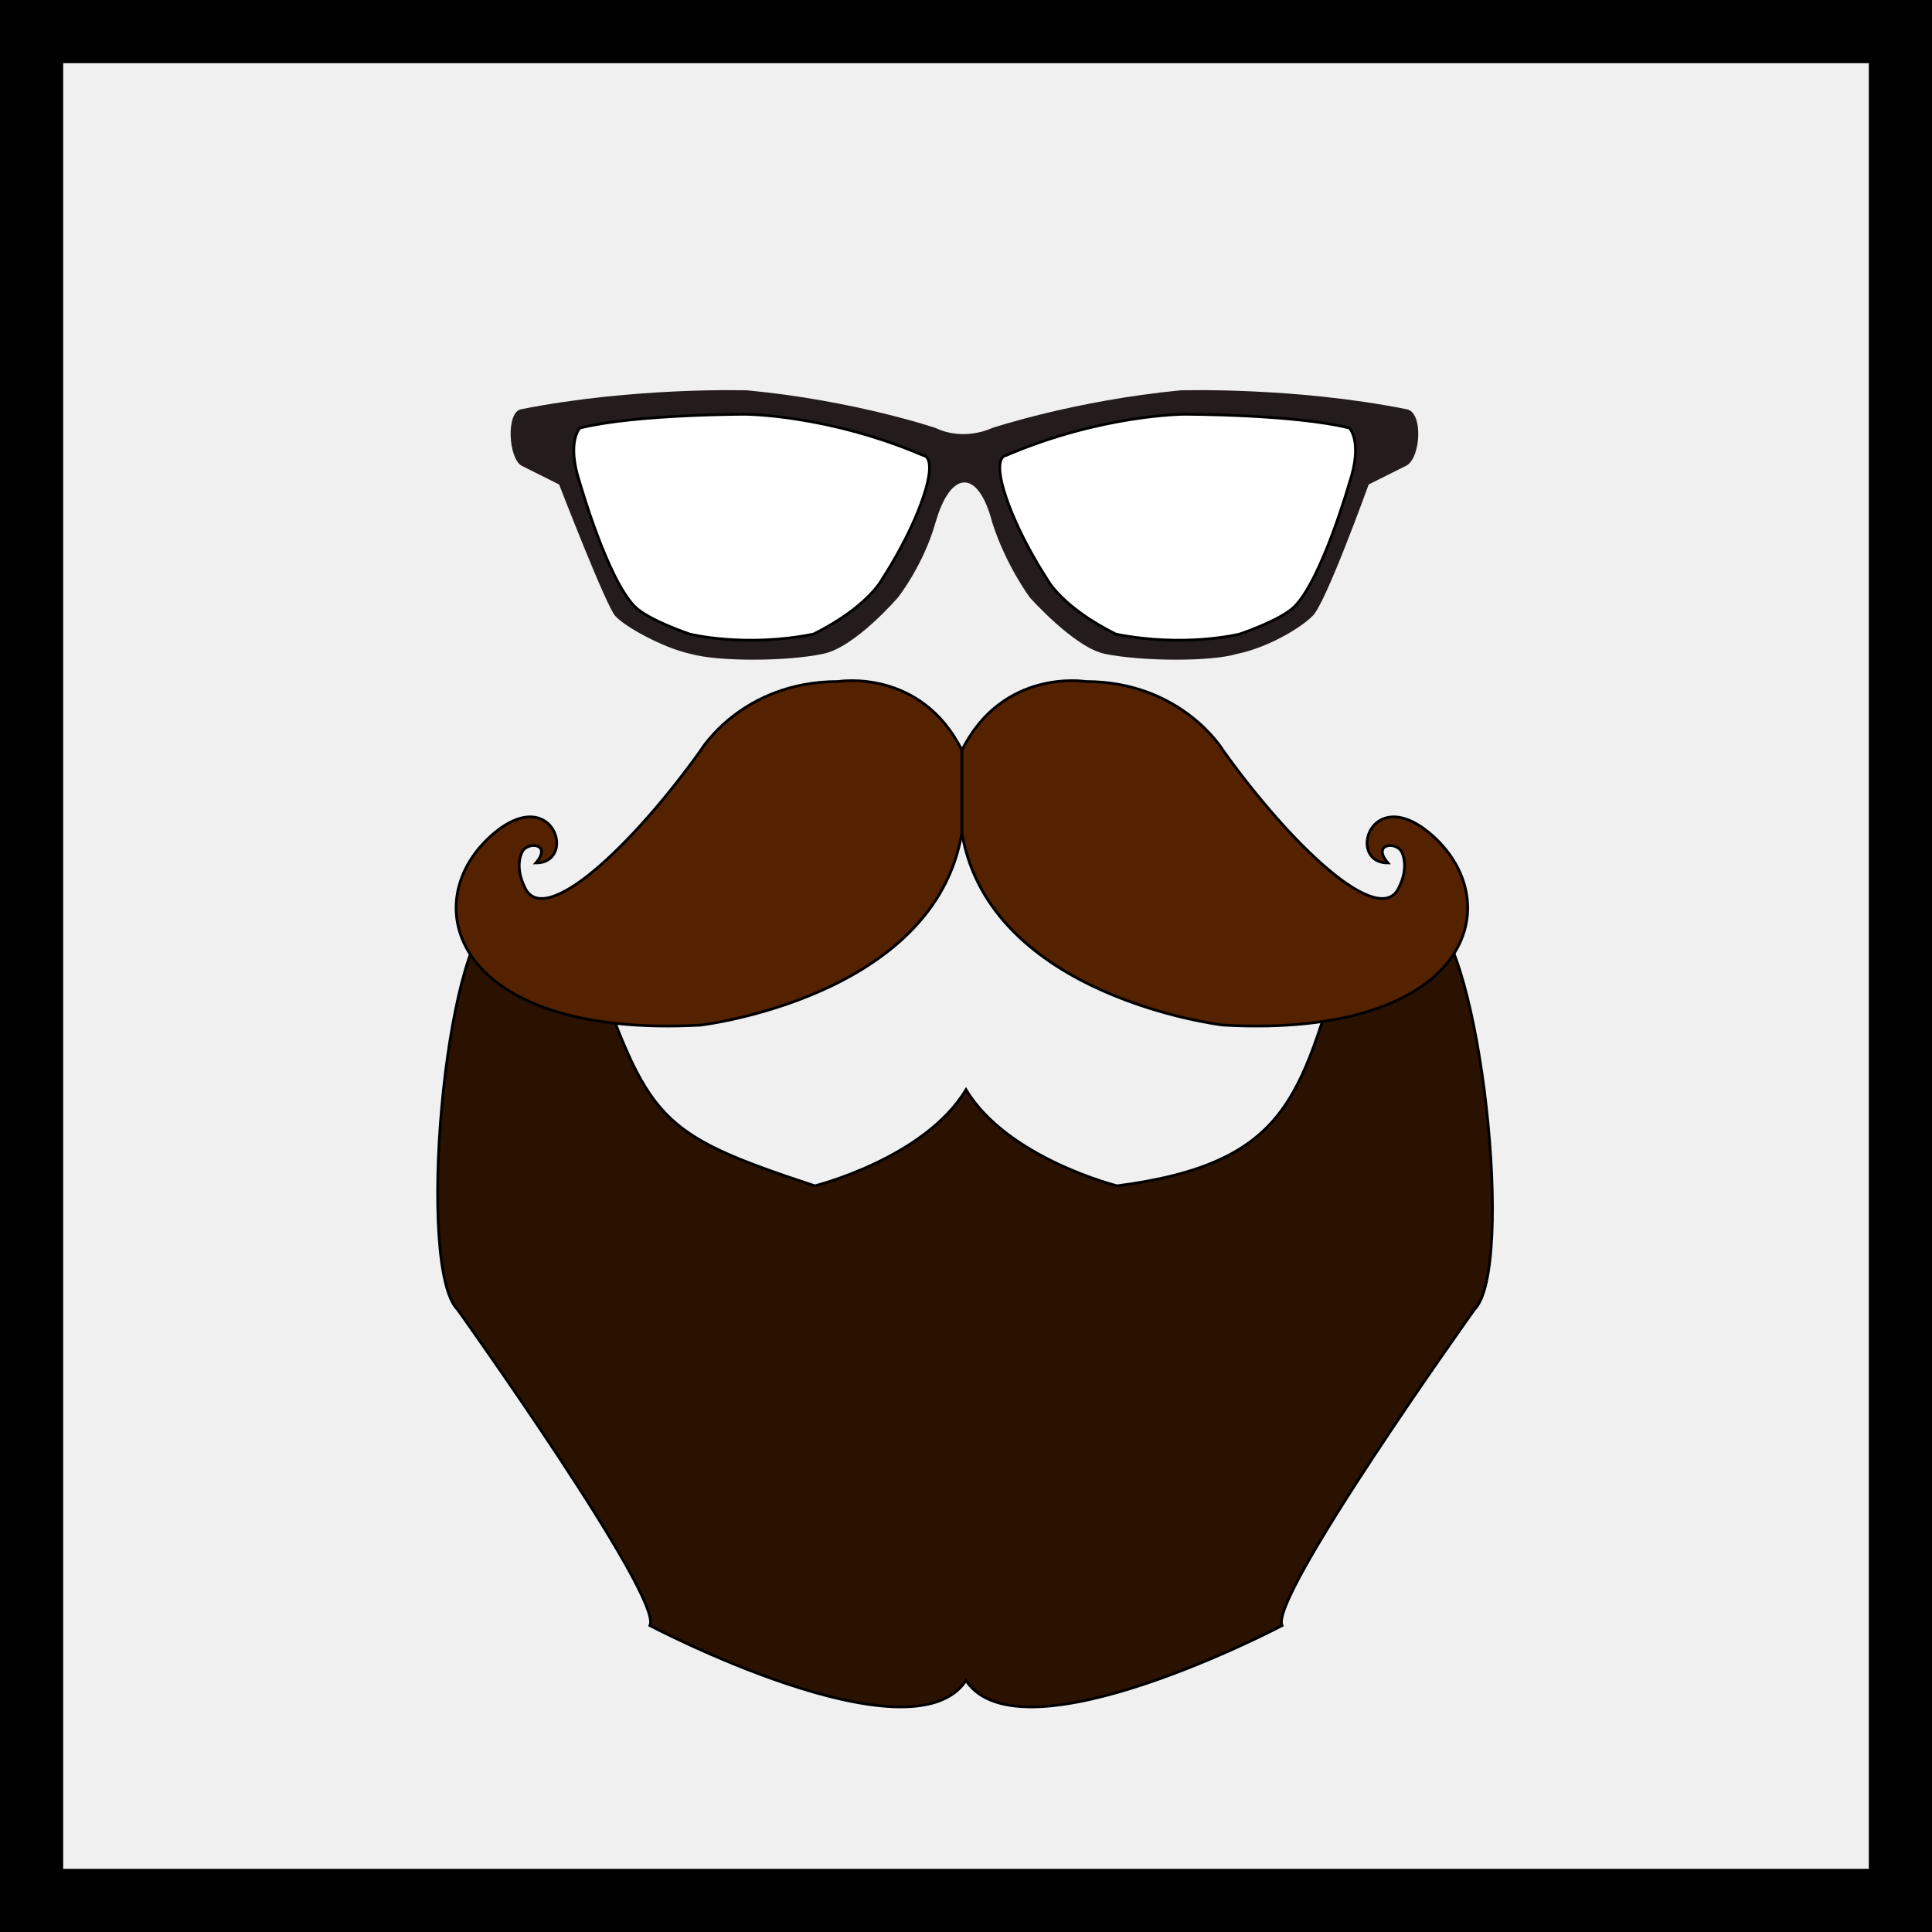
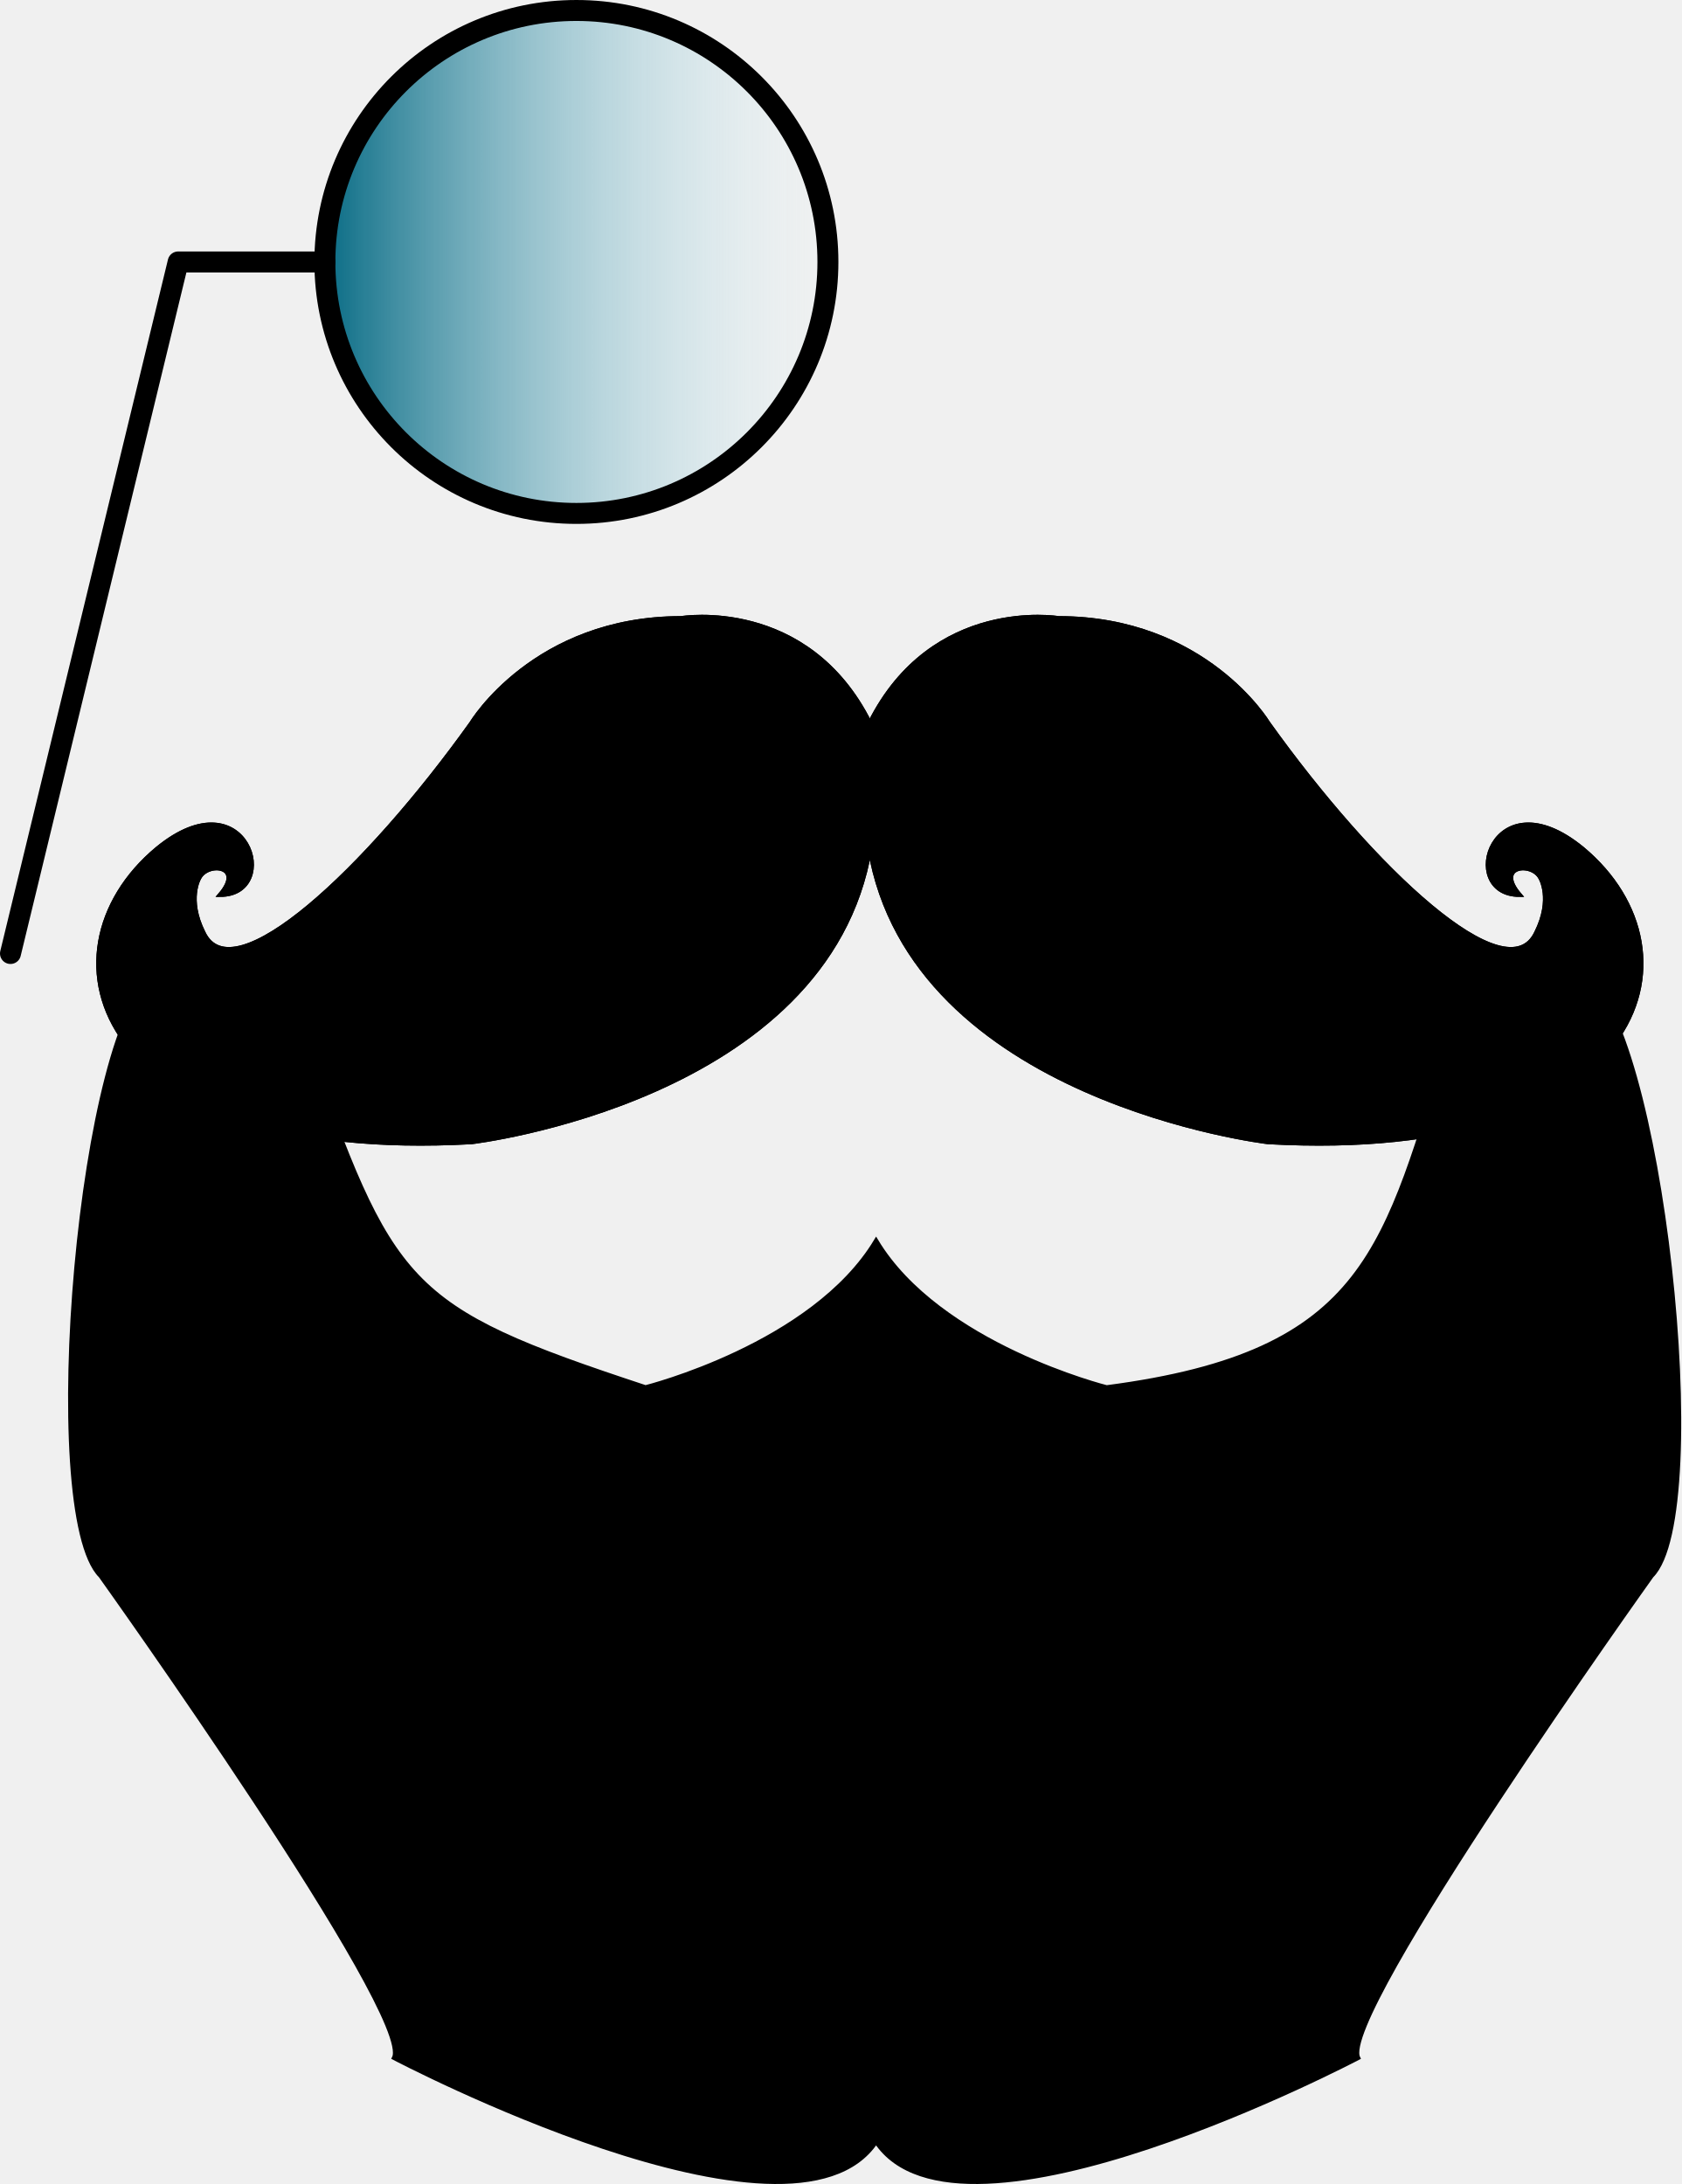
- <svg xmlns="http://www.w3.org/2000/svg" xmlns:xlink="http://www.w3.org/1999/xlink" width="702.986" height="702.986" id="svg2" version="1.1">
+ <svg xmlns="http://www.w3.org/2000/svg" xmlns:xlink="http://www.w3.org/1999/xlink" width="401.053" height="521.093" id="svg2" version="1.1">
  <defs id="defs4">
+     <linearGradient id="linearGradient3839">
+       <stop style="stop-color:#006680;stop-opacity:1;" offset="0" id="stop3841" />
+       <stop style="stop-color:#d5f6ff;stop-opacity:0;" offset="1" id="stop3843" />
+     </linearGradient>
    <color-profile name="Agfa-:-Swop-Standard" xlink:href="C:\Windows\system32\spool\drivers\color\RSWOP.icm" id="color-profile4264" />
    <linearGradient id="linearGradient4042">
      <stop style="stop-color:#00ffff;stop-opacity:1;" offset="0" id="stop4044" />
      <stop style="stop-color:#0000ff;stop-opacity:0;" offset="1" id="stop4046" />
    </linearGradient>
    <linearGradient id="linearGradient4034">
      <stop style="stop-color:#00ffff;stop-opacity:1;" offset="0" id="stop4036" />
      <stop style="stop-color:#0000ff;stop-opacity:0;" offset="1" id="stop4038" />
    </linearGradient>
    <linearGradient id="linearGradient3992">
      <stop style="stop-color:#202476;stop-opacity:1;" offset="0" id="stop3994" />
      <stop id="stop4058" offset="0.5" style="stop-color:#7fffff;stop-opacity:1;" />
      <stop style="stop-color:#ff7b00;stop-opacity:0;" offset="1" id="stop3996" />
    </linearGradient>
    <linearGradient xlink:href="#linearGradient3992" id="linearGradient3998" x1="329.5" y1="225" x2="610.5" y2="225" gradientUnits="userSpaceOnUse" />
    <linearGradient xlink:href="#linearGradient3992" id="linearGradient4008" gradientUnits="userSpaceOnUse" x1="329.5" y1="225" x2="610.5" y2="225" />
    <linearGradient xlink:href="#linearGradient3992" id="linearGradient4010" gradientUnits="userSpaceOnUse" x1="329.5" y1="225" x2="610.5" y2="225" />
    <linearGradient xlink:href="#linearGradient4034" id="linearGradient4040" x1="484.5" y1="225" x2="610.5" y2="225" gradientUnits="userSpaceOnUse" gradientTransform="translate(-75,-80)" />
    <linearGradient xlink:href="#linearGradient4042" id="linearGradient4048" x1="329.5" y1="225" x2="455.5" y2="225" gradientUnits="userSpaceOnUse" />
    <linearGradient xlink:href="#linearGradient3992" id="linearGradient4056" x1="329.5" y1="225" x2="455.5" y2="225" gradientUnits="userSpaceOnUse" />
    <linearGradient xlink:href="#linearGradient4042-6" id="linearGradient4048-2" x1="329.5" y1="225" x2="455.5" y2="225" gradientUnits="userSpaceOnUse" />
    <linearGradient id="linearGradient4042-6">
      <stop style="stop-color:#00ffff;stop-opacity:1;" offset="0" id="stop4044-0" />
      <stop style="stop-color:#0000ff;stop-opacity:0;" offset="1" id="stop4046-4" />
    </linearGradient>
    <linearGradient xlink:href="#linearGradient3992-4" id="linearGradient4056-9" x1="329.5" y1="225" x2="455.5" y2="225" gradientUnits="userSpaceOnUse" />
    <linearGradient id="linearGradient3992-4">
      <stop style="stop-color:#202476;stop-opacity:1;" offset="0" id="stop3994-6" />
      <stop id="stop4058-0" offset="0.5" style="stop-color:#7fffff;stop-opacity:1;" />
      <stop style="stop-color:#ff7b00;stop-opacity:0;" offset="1" id="stop3996-3" />
    </linearGradient>
    <linearGradient gradientTransform="matrix(-1,0,0,1,940,0)" y2="225" x2="455.5" y1="225" x1="329.5" gradientUnits="userSpaceOnUse" id="linearGradient4080" xlink:href="#linearGradient4042-6" />
    <linearGradient gradientTransform="matrix(-1,0,0,1,940,0)" y2="225" x2="455.5" y1="225" x1="329.5" gradientUnits="userSpaceOnUse" id="linearGradient4082" xlink:href="#linearGradient3992-4" />
    <linearGradient xlink:href="#linearGradient4042-6" id="linearGradient3810" x1="484.5" y1="225" x2="610.5" y2="225" gradientUnits="userSpaceOnUse" />
    <linearGradient xlink:href="#linearGradient4042" id="linearGradient4004" gradientUnits="userSpaceOnUse" x1="329.5" y1="225" x2="455.5" y2="225" />
    <linearGradient xlink:href="#linearGradient3992" id="linearGradient4006" gradientUnits="userSpaceOnUse" x1="329.5" y1="225" x2="455.5" y2="225" />
    <linearGradient xlink:href="#linearGradient3992-4" id="linearGradient4009" gradientUnits="userSpaceOnUse" gradientTransform="matrix(-1,0,0,1,940,0)" x1="329.5" y1="225" x2="455.5" y2="225" />
+     <linearGradient xlink:href="#linearGradient3839" id="linearGradient3847" x1="137.083" y1="172.986" x2="282.917" y2="172.986" gradientUnits="userSpaceOnUse" />
+     <linearGradient xlink:href="#linearGradient3839-7" id="linearGradient3847-1" x1="137.083" y1="172.986" x2="282.917" y2="172.986" gradientUnits="userSpaceOnUse" />
+     <linearGradient id="linearGradient3839-7">
+       <stop style="stop-color:#006680;stop-opacity:1;" offset="0" id="stop3841-4" />
+       <stop style="stop-color:#d5f6ff;stop-opacity:0;" offset="1" id="stop3843-0" />
+     </linearGradient>
+     <linearGradient y2="172.986" x2="282.917" y1="172.986" x1="137.083" gradientUnits="userSpaceOnUse" id="linearGradient3864" xlink:href="#linearGradient3839-7" />
  </defs>
-   <g id="layer9" style="display:none">
-     <path style="fill:none;stroke:#000000;stroke-width:24;stroke-miterlimit:4;stroke-opacity:1;stroke-dasharray:none" id="path3068" d="m 690,357.986 a 335,335 0 1 1 -670,0 335,335 0 1 1 670,0 z" transform="matrix(1.014925,0,0,1.014925,-10.2985,-10.34307)" />
+   <g id="layer9" style="display:none" transform="translate(-142.5,-100.4859)">
+     <path style="fill:none;stroke:#000000;stroke-width:24;stroke-miterlimit:4;stroke-opacity:1;stroke-dasharray:none" id="path3068" d="m 690,357.986 c 0,185.015 -149.985,335 -335,335 -185.015,0 -335,-149.985 -335,-335 0,-185.015 149.985,-335 335,-335 185.015,0 335,149.985 335,335 z" transform="matrix(1.014925,0,0,1.014925,-10.2985,-10.34307)" />
  </g>
-   <g id="layer6" style="display:inline" transform="translate(-118.507,-33.50704)">
+   <g id="layer6" style="display:none" transform="translate(-261.007,-133.9929)">
    <rect style="fill:none;stroke:#000000;stroke-width:22.986;stroke-miterlimit:4;stroke-opacity:1;stroke-dasharray:none" id="rect3943" width="680" height="680" x="130" y="45" />
  </g>
-   <g id="layer2" style="display:none" transform="translate(-118.507,-33.50704)">
+   <g id="layer2" style="display:none" transform="translate(-261.007,-133.9929)">
    <path style="fill:#502d16;stroke:none;display:inline" d="M 413.463,462.304 373.079,438.074 340.772,341.153 308.466,325 284.235,510.765 356.926,623.839 470,672.299 583.074,623.839 655.765,510.765 631.534,325 599.228,341.153 574.997,438.074 526.537,462.304 470,446.151 z" id="path3030" />
  </g>
-   <g id="layer8" transform="translate(-118.507,-33.50704)" style="display:none">
+   <g transform="translate(-261.007,-133.9929)" style="display:none" id="g3886">
+     <path id="path3888" d="M 413.463,462.304 373.079,438.074 340.772,341.153 308.466,325 284.235,510.765 356.926,623.839 470,672.299 583.074,623.839 655.765,510.765 631.534,325 599.228,341.153 574.997,438.074 526.537,462.304 470,446.151 z" style="fill:#502d16;stroke:none;display:inline" />
+   </g>
+   <g id="layer8" transform="translate(-261.007,-133.9929)" style="display:none">
    <path style="fill:#000000;stroke:none" d="m 413.964,376.57 0.814,18.451 23.063,14.109 62.406,-2.985 46.398,-24.149 1.357,-8.954 z" id="path3930" />
    <path style="fill:#ffffff;fill-opacity:1;stroke:#000000;stroke-width:1px;stroke-linecap:butt;stroke-linejoin:miter;stroke-opacity:1" d="m 463.14,380.61 c -0.587,-2.102 -1.714,-4.245 -3.453,-5.564 -1.645,-1.248 -3.884,-1.767 -5.948,-1.727 -2.224,0.044 -4.725,0.571 -6.331,2.11 -2.075,1.989 -2.615,5.22 -3.07,8.058 -0.659,4.109 -0.831,8.554 0.576,12.471 0.54,1.505 1.41,3.204 2.878,3.837 4.67,2.013 11.75,2.048 15.157,-1.727 3.899,-4.321 1.757,-11.854 0.192,-17.459 z" id="path3896" />
    <path style="fill:#ffffff;fill-opacity:1;stroke:#000000;stroke-width:1px;stroke-linecap:butt;stroke-linejoin:miter;stroke-opacity:1" d="m 472.157,376.965 c -4.184,5.736 -5.328,16.201 -0.384,21.297 3.652,3.764 11.049,2.551 15.733,0.192 1.268,-0.639 2.011,-2.118 2.494,-3.453 0.939,-2.592 0.885,-5.511 0.576,-8.25 -0.42,-3.719 -0.593,-8.119 -3.262,-10.744 -1.66,-1.633 -4.388,-1.977 -6.715,-1.919 -2.972,0.075 -6.69,0.476 -8.442,2.878 z" id="path3898" />
    <path style="fill:#ffffff;stroke:#000000;stroke-width:1px;stroke-linecap:butt;stroke-linejoin:miter;stroke-opacity:1" d="m 493.645,376.39 c -2.193,2.787 -1.263,7.007 -1.343,10.552 -0.071,3.143 -1.501,7.224 0.767,9.401 3.417,3.28 10.648,3.711 14.198,0.576 1.731,-1.53 0.795,-4.607 0.576,-6.907 -0.472,-4.959 -0.255,-11.139 -4.029,-14.39 -1.563,-1.346 -4.092,-1.014 -6.14,-0.767 -1.427,0.172 -3.14,0.405 -4.029,1.535 z" id="path3902" />
    <path style="fill:#ffffff;stroke:#000000;stroke-width:1px;stroke-linecap:butt;stroke-linejoin:miter;stroke-opacity:1" d="m 522.424,375.238 c 2.967,4.336 0.772,10.772 -0.959,15.733 -0.772,2.211 -1.749,5.219 -4.029,5.756 -3.259,0.767 -7.114,-1.919 -8.826,-4.797 -1.732,-2.913 -0.834,-6.883 0,-10.169 0.627,-2.469 1.632,-5.155 3.645,-6.715 1.459,-1.131 3.527,-1.403 5.372,-1.343 1.678,0.054 3.849,0.149 4.797,1.535 z" id="path3904" />
    <path style="fill:#ffffff;stroke:#000000;stroke-width:1px;stroke-linecap:butt;stroke-linejoin:miter;stroke-opacity:1" d="m 530.674,375.43 c -3.837,-0.388 -7.205,3.983 -8.826,7.483 -1.21,2.611 -1.45,6.148 0,8.634 0.852,1.459 2.73,2.34 4.413,2.494 1.954,0.179 4.224,-0.486 5.564,-1.919 2.67,-2.856 3.849,-7.489 3.07,-11.32 -0.454,-2.232 -1.955,-5.143 -4.221,-5.372 z" id="path3906" />
    <path style="fill:#ffffff;stroke:#000000;stroke-width:1px;stroke-linecap:butt;stroke-linejoin:miter;stroke-opacity:1" d="m 539.308,374.471 c -2.611,0.596 -3.36,4.252 -4.413,6.715 -1.006,2.354 -2.967,5.244 -1.727,7.483 0.951,1.716 3.656,2.377 5.564,1.919 2.419,-0.581 4.355,-3.025 5.18,-5.372 0.938,-2.665 0.735,-6.049 -0.767,-8.442 -0.793,-1.263 -2.383,-2.634 -3.837,-2.302 z" id="path3908" />
    <path style="fill:#ffffff;stroke:#000000;stroke-width:1px;stroke-linecap:butt;stroke-linejoin:miter;stroke-opacity:1" d="m 437.238,377.157 c -2.09,0.408 -3.302,2.875 -4.221,4.797 -1.791,3.747 -2.718,8.171 -2.11,12.279 0.272,1.839 0.853,4.115 2.494,4.988 3.074,1.636 7.467,0.595 10.36,-1.343 0.857,-0.574 1.345,-1.672 1.535,-2.686 0.714,-3.814 -0.589,-7.802 -1.727,-11.512 -0.478,-1.559 -0.968,-3.25 -2.11,-4.413 -1.103,-1.122 -2.677,-2.412 -4.221,-2.11 z" id="path3910" />
    <path style="fill:#ffffff;stroke:#000000;stroke-width:1px;stroke-linecap:butt;stroke-linejoin:miter;stroke-opacity:1" d="m 420.547,391.355 c 0.182,1.718 1.235,4.205 -0.192,5.18 -1.286,0.879 -3.374,-0.374 -4.413,-1.535 -2.886,-3.226 -2.634,-8.341 -2.878,-12.663 -0.065,-1.156 -0.352,-2.559 0.384,-3.453 0.809,-0.985 2.532,-1.771 3.645,-1.151 4.092,2.28 2.96,8.964 3.453,13.622 z" id="path3914" />
    <path style="fill:#ffffff;stroke:#000000;stroke-width:1px;stroke-linecap:butt;stroke-linejoin:miter;stroke-opacity:1" d="m 421.122,376.773 c -2.256,1.667 -3.449,4.869 -3.453,7.674 -0.01,5.812 2.301,12.645 7.099,15.924 1.11,0.759 2.916,0.947 4.029,0.192 1.791,-1.215 1.62,-4.032 2.11,-6.14 0.921,-3.956 3.154,-8.362 1.535,-12.087 -1.351,-3.109 -4.965,-5.108 -8.25,-5.948 -0.999,-0.255 -2.24,-0.229 -3.07,0.384 z" id="path3912" />
    <path style="fill:#ffffff;stroke:#000000;stroke-width:1px;stroke-linecap:butt;stroke-linejoin:miter;stroke-opacity:1" d="m 435.799,407.183 c -1.026,-2.083 1.148,-4.687 2.686,-6.427 0.512,-0.58 1.251,-1.276 2.015,-1.151 1.9,0.311 2.961,2.603 3.837,4.317 0.671,1.312 1.051,2.846 0.959,4.317 -0.029,0.474 -0.059,1.122 -0.48,1.343 -2.753,1.447 -7.644,0.392 -9.017,-2.398 z" id="path3916" />
    <path style="fill:#ffffff;stroke:#000000;stroke-width:1px;stroke-linecap:butt;stroke-linejoin:miter;stroke-opacity:1" d="m 445.201,405.073 c 0.708,-1.82 2.736,-2.923 4.509,-3.741 1.356,-0.626 3.004,-1.263 4.413,-0.767 1.688,0.594 2.903,2.36 3.549,4.029 0.682,1.76 1.435,4.33 0.096,5.66 -2.815,2.794 -8.938,2.355 -11.895,-0.288 -1.227,-1.097 -1.268,-3.358 -0.671,-4.892 z" id="path3918" />
    <path style="fill:#ffffff;stroke:#000000;stroke-width:1px;stroke-linecap:butt;stroke-linejoin:miter;stroke-opacity:1" d="m 458.439,404.785 c 0.203,-0.576 0.698,-1.075 1.247,-1.343 2.395,-1.166 5.43,-1.499 7.962,-0.672 0.926,0.303 1.72,1.074 2.206,1.919 0.927,1.608 2.095,3.93 1.055,5.468 -1.131,1.673 -3.928,1.145 -5.948,1.151 -2.082,0.006 -4.754,0.403 -6.14,-1.151 -1.195,-1.34 -0.98,-3.679 -0.384,-5.372 z" id="path3920" />
    <path style="fill:#ffffff;stroke:#000000;stroke-width:1px;stroke-linecap:butt;stroke-linejoin:miter;stroke-opacity:1" d="m 471.965,410.061 c -1.68,-1.544 -1.753,-4.802 -0.672,-6.811 0.651,-1.209 2.326,-1.537 3.645,-1.919 2.342,-0.678 5.064,-1.567 7.291,-0.576 1.104,0.492 1.847,1.724 2.206,2.878 0.571,1.834 1.007,4.336 -0.288,5.756 -1.219,1.336 -3.567,0.652 -5.372,0.767 -2.266,0.145 -5.139,1.441 -6.811,-0.096 z" id="path3922" />
    <path style="fill:#ffffff;stroke:#000000;stroke-width:1px;stroke-linecap:butt;stroke-linejoin:miter;stroke-opacity:1" d="m 487.698,408.91 c -1.241,-0.286 -2.5,-1.216 -2.974,-2.398 -0.731,-1.826 -0.506,-4.352 0.767,-5.852 0.93,-1.095 2.692,-1.147 4.125,-1.247 3.131,-0.22 6.58,-0.118 9.305,1.439 0.789,0.451 1.475,1.237 1.727,2.11 0.286,0.991 0.308,2.305 -0.384,3.07 -2.882,3.188 -8.379,3.844 -12.567,2.878 z" id="path3924" />
    <path style="fill:#ffffff;stroke:#000000;stroke-width:1px;stroke-linecap:butt;stroke-linejoin:miter;stroke-opacity:1" d="m 510.817,401.715 c 0.047,-2.661 -4.209,-3.29 -6.523,-4.605 -0.548,-0.311 -1.111,-0.901 -1.727,-0.767 -1.837,0.399 -3.419,2.369 -3.741,4.221 -0.295,1.696 0.457,3.885 1.919,4.797 1.442,0.899 3.475,0.163 5.084,-0.384 1.881,-0.639 4.953,-1.275 4.988,-3.262 z" id="path3926" />
    <path style="fill:#c83737;stroke:#000000;stroke-width:1px;stroke-linecap:butt;stroke-linejoin:miter;stroke-opacity:1" d="m 415.75,376.006 c -1.044,2.678 0.196,8.028 3.07,8.058 2.553,0.027 0.803,-5.611 2.878,-7.099 0.885,-0.635 2.231,-0.545 3.262,-0.192 1.286,0.441 2.011,1.834 3.07,2.686 1.425,1.147 2.589,3.398 4.413,3.262 2.165,-0.161 2.51,-4.036 4.605,-4.605 1.467,-0.398 3.218,0.212 4.413,1.151 1.485,1.167 0.798,5.042 2.686,4.988 3.175,-0.091 1.587,-6.604 4.029,-8.634 1.575,-1.309 3.9,-1.561 5.948,-1.535 1.862,0.024 3.932,0.354 5.372,1.535 1.946,1.596 2.201,4.532 3.453,6.715 0.415,0.723 0.576,1.783 1.343,2.11 1.5,0.64 3.264,-0.403 4.797,-0.959 0.753,-0.274 1.589,-0.543 2.11,-1.151 1.106,-1.29 0.515,-3.605 1.727,-4.797 1.975,-1.943 5.096,-2.676 7.866,-2.686 2.225,-0.008 4.736,0.56 6.331,2.11 2.003,1.945 1.325,5.546 2.878,7.866 0.579,0.865 1.312,2.432 2.302,2.11 3.352,-1.088 -0.326,-7.814 2.11,-10.36 0.912,-0.953 2.526,-0.821 3.837,-0.959 1.845,-0.195 4.067,-0.905 5.564,0.192 3.394,2.486 0.03,12.265 4.221,11.895 2.325,-0.205 0.239,-4.758 1.151,-6.907 0.839,-1.978 2.056,-3.979 3.837,-5.18 1.479,-0.998 3.405,-1.513 5.18,-1.343 1.481,0.142 3.253,0.65 4.029,1.919 1.168,1.91 -2.169,5.664 -0.192,6.715 3.197,1.699 5.229,-6.752 8.826,-6.331 1.936,0.226 1.889,4.362 3.837,4.413 2.577,0.067 2.822,-5.184 5.372,-5.564 1.302,-0.194 2.138,1.988 3.453,1.919 2.108,-0.112 4.943,-1.547 5.18,-3.645 0.193,-1.71 -1.895,-3.107 -3.453,-3.837 -6.027,-2.824 -13.322,-0.197 -19.953,-0.767 -7.2,-0.619 -14.263,-2.73 -21.488,-2.878 -7.641,-0.157 -15.206,1.597 -22.831,2.11 -13.603,0.916 -27.275,0.642 -40.866,1.727 -5.456,0.436 -11.064,0.351 -16.308,1.919 -2.877,0.86 -6.968,1.231 -8.058,4.029 z" id="path3928" />
  </g>
-   <g id="layer7" style="display:inline" transform="translate(-118.507,-33.50704)">
-     <path style="fill:#2b1100;stroke:#000000;stroke-opacity:1;display:inline" d="m 415,465 c -57.833,-19.074 -60.28,-23.781 -81.493,-83.507 0,0 -18.386,-29.926 -35,-15 C 280.121,376.567 270,495 285,510 c 0,0 75,105 70,115 0,0 95,50 115,20 20,30 115,-20 115,-20 -5,-10 70,-115 70,-115 15,-15 2.052,-133.433 -16.493,-143.507 -16.455,-14.926 -31.455,15.074 -31.455,15.074 C 591.296,431.483 588.006,456.782 525,465 c 0,0 -40,-10 -55,-35 -15,25 -55,35 -55,35 z" id="path3030-0" />
+   <g id="layer7" style="display:inline" transform="translate(-261.007,-133.9929)">
+     <path style="fill:#000000;fill-opacity:1;stroke:#000000;stroke-opacity:1;display:inline" d="m 415,465 c -57.833,-19.074 -60.28,-23.781 -81.493,-83.507 0,0 -18.386,-29.926 -35,-15 C 280.121,376.567 270,495 285,510 c 0,0 75,105 70,115 0,0 95,50 115,20 20,30 115,-20 115,-20 -5,-10 70,-115 70,-115 15,-15 2.052,-133.433 -16.493,-143.507 -16.455,-14.926 -31.455,15.074 -31.455,15.074 C 591.296,431.483 588.006,456.782 525,465 c 0,0 -40,-10 -55,-35 -15,25 -55,35 -55,35 z" id="path3030-0" />
  </g>
-   <g id="layer3" style="display:none" transform="translate(-118.507,-33.50704)">
+   <g id="layer3" style="display:none" transform="translate(-261.007,-133.9929)">
    <path style="fill:#552200;stroke:#000000;stroke-opacity:1;display:inline" d="M 470,350 C 440,410 364.993,376.506 324.619,349.153 300,338 295,273 268.082,300.693 235,328 240,298 276.159,284.54 c 0,0 33.841,-16.54 88.844,32.307 C 390,338 425,288 470,308.77 z" id="path3822" />
    <path style="fill:#552200;stroke:#000000;stroke-opacity:1;display:inline" d="m 470,350 c 30,60 105.007,26.506 145.381,-0.847 C 640,338 645,273 671.918,300.693 705,328 700,298 663.841,284.54 c 0,0 -33.841,-16.54 -88.844,32.307 C 550,338 515,288 470,308.77 z" id="path3822-4" />
  </g>
-   <g transform="translate(-118.507,-33.50704)" style="display:inline" id="g3137">
+   <g transform="translate(-261.007,-133.9929)" style="display:inline" id="g3137">
    <path style="fill:#552200;stroke:#000000;stroke-width:1px;stroke-linecap:butt;stroke-linejoin:miter;stroke-opacity:1" d="m 350,272.986 0,30 c -10,60 -95,70 -95,70 -90,5 -105,-45 -75,-70 21.535,-17.674 30,11 15,11 6,-7 -3,-8 -5,-4 0,0 -3,5 1,13 7,15 39,-15 64,-50 0,0 15,-25 50,-25 0,0 30,-5 45,25 z" id="path3155" transform="translate(118.507,33.50704)" />
-     <path style="fill:#552200;stroke:#000000;stroke-width:1px;stroke-linecap:butt;stroke-linejoin:miter;stroke-opacity:1;display:inline" d="m 468.507,306.493 0,30 c 10,60 95,70 95,70 90,5 105,-45 75,-70 -21.535,-17.674 -30,11 -15,11 -6,-7 3,-8 5,-4 0,0 3,5 -1,13 -7,15 -39,-15 -64,-50 0,0 -15,-25 -50,-25 0,0 -30,-5 -45,25 z" id="path3155-1" />
+     <path style="fill:#000000;fill-opacity:1;stroke:#000000;stroke-width:1px;stroke-linecap:butt;stroke-linejoin:miter;stroke-opacity:1;display:inline" d="m 468.507,306.493 0,30 c 10,60 95,70 95,70 90,5 105,-45 75,-70 -21.535,-17.674 -30,11 -15,11 -6,-7 3,-8 5,-4 0,0 3,5 -1,13 -7,15 -39,-15 -64,-50 0,0 -15,-25 -50,-25 0,0 -30,-5 -45,25 z" id="path3155-1" />
  </g>
-   <g id="layer4" style="display:none" transform="translate(-118.507,-33.50704)">
+   <g id="g3890" style="display:inline" transform="translate(-261.007,-133.9929)">
+     <path transform="translate(118.507,33.50704)" id="path3892" d="m 350,272.986 0,30 c -10,60 -95,70 -95,70 -90,5 -105,-45 -75,-70 21.535,-17.674 30,11 15,11 6,-7 -3,-8 -5,-4 0,0 -3,5 1,13 7,15 39,-15 64,-50 0,0 15,-25 50,-25 0,0 30,-5 45,25 z" style="fill:#000000;fill-opacity:1;stroke:#000000;stroke-width:1px;stroke-linecap:butt;stroke-linejoin:miter;stroke-opacity:1" />
+     <path id="path3894" d="m 468.507,306.493 0,30 c 10,60 95,70 95,70 90,5 105,-45 75,-70 -21.535,-17.674 -30,11 -15,11 -6,-7 3,-8 5,-4 0,0 3,5 -1,13 -7,15 -39,-15 -64,-50 0,0 -15,-25 -50,-25 0,0 -30,-5 -45,25 z" style="fill:#000000;fill-opacity:1;stroke:#000000;stroke-width:1px;stroke-linecap:butt;stroke-linejoin:miter;stroke-opacity:1;display:inline" />
+   </g>
+   <g id="layer4" style="display:none" transform="translate(-261.007,-133.9929)">
    <path style="fill:#241c1c;stroke:none" d="M 459.449,224.252 C 455,240 445.748,251.654 445.748,251.654 c 0,0 -15.748,18.346 -27.402,20.551 C 405,275 380,275 370.393,272.205 360,270 346,262 342.992,258.504 340,256 322.441,210.551 322.441,210.551 L 308.74,203.701 C 304,201 303,184 308.74,183.15 350,175 390.945,176.299 390.945,176.299 430,180 459.449,190 459.449,190 470,195 480,190 480,190 c 0,0 30,-10 68.504,-13.701 0,0 41.496,-1.299 82.205,6.85 C 637,184 636,201 630.709,203.701 l -13.701,6.85 c 0,0 -16.008,44.449 -20.551,47.953 C 592,263 580,270 569.055,272.205 560,275 535,275 521.102,272.205 510,270 493.701,251.654 493.701,251.654 493.701,251.654 485,240 480,224.252 475,205 465,205 459.449,224.252 z" id="path3876" />
    <path style="fill:url(#linearGradient4004);fill-opacity:1;stroke:url(#linearGradient4006);stroke-width:1px;stroke-linecap:butt;stroke-linejoin:miter;stroke-opacity:1" d="m 330,190 c 20,-5 60,-5 60,-5 0,0 30,0 65,15 0,0 5,0 0,15 -5,15 -15,30 -15,30 0,0 -5,10 -25,20 -25,5 -45,0 -45,0 0,0 -15,-5 -20,-10 -10,-10 -20,-45 -20,-45 -5,-15 0,-20 0,-20 z" id="path3947" />
    <path style="fill:url(#linearGradient3810);fill-opacity:1;stroke:url(#linearGradient4009);stroke-width:1px;stroke-linecap:butt;stroke-linejoin:miter;stroke-opacity:1" d="m 610,190 c -20,-5 -60,-5 -60,-5 0,0 -30,0 -65,15 0,0 -5,0 0,15 5,15 15,30 15,30 0,0 5,10 25,20 25,5 45,0 45,0 0,0 15,-5 20,-10 10,-10 20,-45 20,-45 5,-15 0,-20 0,-20 z" id="path3947-6" />
  </g>
-   <g id="layer1" style="display:inline">
+   <g id="layer1" style="display:none" transform="translate(-142.5,-100.4859)">
    <path style="fill:#241c1c;stroke:none;display:inline" d="m 340.449,189.986 c -4.449,15.748 -13.701,27.402 -13.701,27.402 0,0 -15.748,18.346 -27.402,20.551 -13.346,2.795 -38.346,2.795 -47.953,0 C 241,235.734 227,227.734 223.992,224.238 221,221.734 203.441,176.285 203.441,176.285 l -13.701,-6.85 c -4.74,-2.701 -5.74,-19.701 0,-20.551 41.26,-8.15 82.205,-6.85 82.205,-6.85 39.055,3.701 68.504,13.701 68.504,13.701 10.551,5 20.551,0 20.551,0 0,0 30,-10 68.504,-13.701 0,0 41.496,-1.299 82.205,6.85 6.291,0.85 5.291,17.85 0,20.551 l -13.701,6.85 c 0,0 -16.008,44.449 -20.551,47.953 C 473,228.734 461,235.734 450.055,237.939 441,240.734 416,240.734 402.102,237.939 391,235.734 374.701,217.388 374.701,217.388 c 0,0 -8.701,-11.654 -13.701,-27.402 -5,-19.252 -15,-19.252 -20.551,0 z" id="path3876-7" />
    <path style="fill:#ffffff;fill-opacity:1;stroke:#000000;stroke-width:1px;stroke-linecap:butt;stroke-linejoin:miter;stroke-opacity:1;display:inline" d="m 211,155.734 c 20,-5 60,-5 60,-5 0,0 30,0 65,15 0,0 5,0 0,15 -5,15 -15,30 -15,30 0,0 -5,10 -25,20 -25,5 -45,0 -45,0 0,0 -15,-5 -20,-10 -10,-10 -20,-45 -20,-45 -5,-15 0,-20 0,-20 z" id="path3947-1" />
    <path style="fill:#ffffff;fill-opacity:1;stroke:#000000;stroke-width:1px;stroke-linecap:butt;stroke-linejoin:miter;stroke-opacity:1;display:inline" d="m 491,155.734 c -20,-5 -60,-5 -60,-5 0,0 -30,0 -65,15 0,0 -5,0 0,15 5,15 15,30 15,30 0,0 5,10 25,20 25,5 45,0 45,0 0,0 15,-5 20,-10 10,-10 20,-45 20,-45 5,-15 0,-20 0,-20 z" id="path3947-6-1" />
  </g>
-   <g id="g4113" style="display:none" transform="translate(-118.507,-33.50704)">
+   <g id="layer10" transform="translate(-142.5,-100.4859)">
+     <path style="fill:url(#linearGradient3864);fill-opacity:1;stroke:#000000;stroke-width:5.833;stroke-miterlimit:4;stroke-opacity:1;stroke-dasharray:none;display:inline" id="path3069" d="m 280,172.986 c 0,38.66 -31.34,70 -70,70 -38.66,0 -70,-31.34 -70,-70 0,-38.66 31.34,-70 70,-70 38.66,0 70,31.34 70,70 z" transform="matrix(0.8571429,0,0,0.8571429,100,14.71227)" />
+     <path style="fill:none;stroke:#000000;stroke-width:5;stroke-linecap:round;stroke-linejoin:round;stroke-miterlimit:4;stroke-opacity:1;stroke-dasharray:none" d="m 220,162.986 -35,0 -40,165" id="path3884" />
+   </g>
+   <g id="g3086" transform="translate(-142.5,-100.4859)" style="display:none">
+     <path transform="matrix(0.8571429,0,0,0.8571429,100,14.71227)" d="m 280,172.986 a 70,70 0 1 1 -140,0 70,70 0 1 1 140,0 z" id="path3088" style="fill:#d5f6ff;fill-opacity:1;stroke:#000000;stroke-width:5.833;stroke-miterlimit:4;stroke-opacity:1;stroke-dasharray:none;display:inline" />
+     <path id="path3090" d="m 220,162.986 -35,0 -40,165" style="fill:none;stroke:#000000;stroke-width:5;stroke-linecap:round;stroke-linejoin:round;stroke-miterlimit:4;stroke-opacity:1;stroke-dasharray:none" />
+   </g>
+   <g id="g4113" style="display:none" transform="translate(-261.007,-133.9929)">
    <path id="path4115" d="m 459.449,224.252 -13.701,27.402 -27.402,20.551 -47.953,0 -27.402,-13.701 -20.551,-47.953 -13.701,-6.85 0,-20.551 82.205,-6.85 L 459.449,190 480,190 l 68.504,-13.701 82.205,6.85 0,20.551 -13.701,6.85 -20.551,47.953 -27.402,13.701 -47.953,0 L 493.701,251.654 480,224.252 470,215 z" style="fill:#241c1c;stroke:#ffffff;stroke-width:1.37px;stroke-linecap:butt;stroke-linejoin:miter;stroke-opacity:1" />
    <path id="path4117" d="m 330,200 0,-10 60,-5 65,15 0,15 -15,30 -25,20 -45,0 -20,-10 -20,-45 0,-10" style="fill:url(#linearGradient4048);fill-opacity:1;stroke:url(#linearGradient4056);stroke-width:1px;stroke-linecap:butt;stroke-linejoin:miter;stroke-opacity:1" />
    <path id="path4119" d="m 610,200 0,-10 -60,-5 -65,15 0,15 15,30 25,20 45,0 20,-10 20,-45 0,-10" style="fill:url(#linearGradient4080);fill-opacity:1;stroke:url(#linearGradient4082);stroke-width:1px;stroke-linecap:butt;stroke-linejoin:miter;stroke-opacity:1" />
  </g>
-   <g id="layer5" style="display:none" transform="translate(-118.507,-33.50704)">
+   <g id="layer5" style="display:none" transform="translate(-261.007,-133.9929)">
    <path style="fill:none;stroke:#000000;stroke-width:34.915;stroke-miterlimit:4;stroke-opacity:1;stroke-dasharray:none" id="path3921" d="M 1080,495 C 1080,754.574 869.574,965 610,965 350.426,965 140,754.574 140,495 140,235.426 350.426,25 610,25 c 259.574,0 470,210.426 470,470 z" transform="matrix(0.6873805,0,0,0.6873805,50.6979,41.67782)" />
  </g>
</svg>
